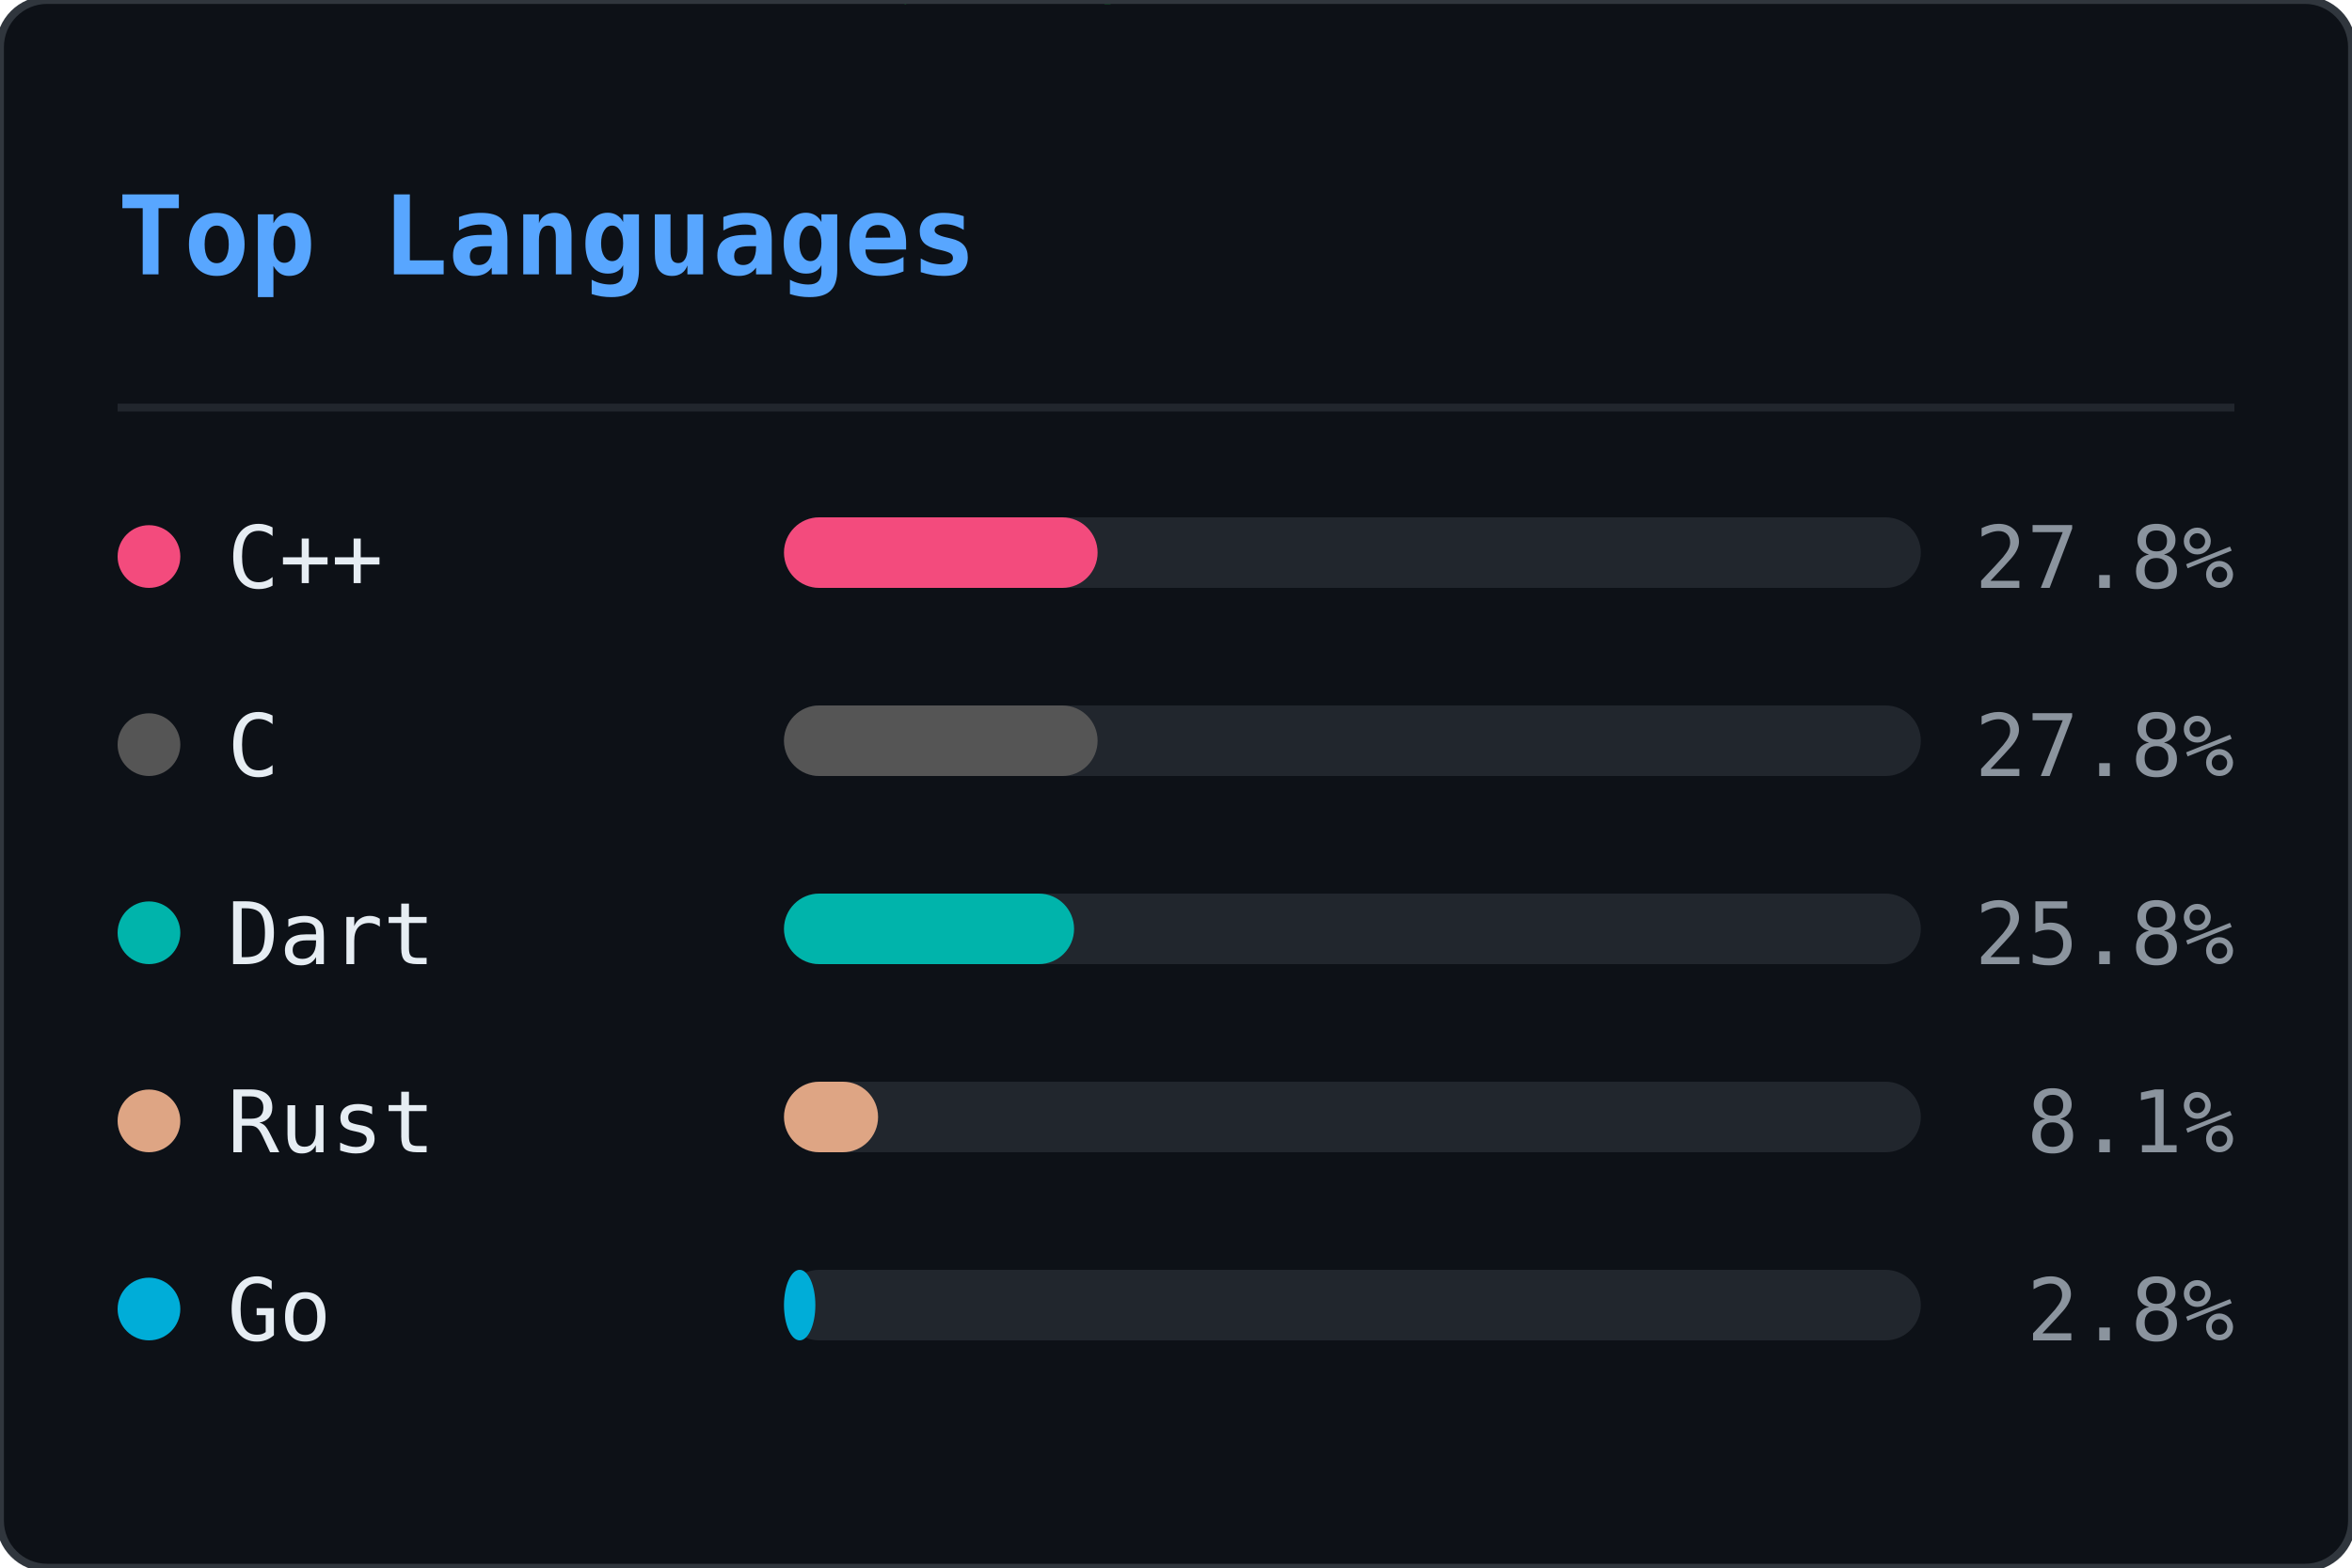
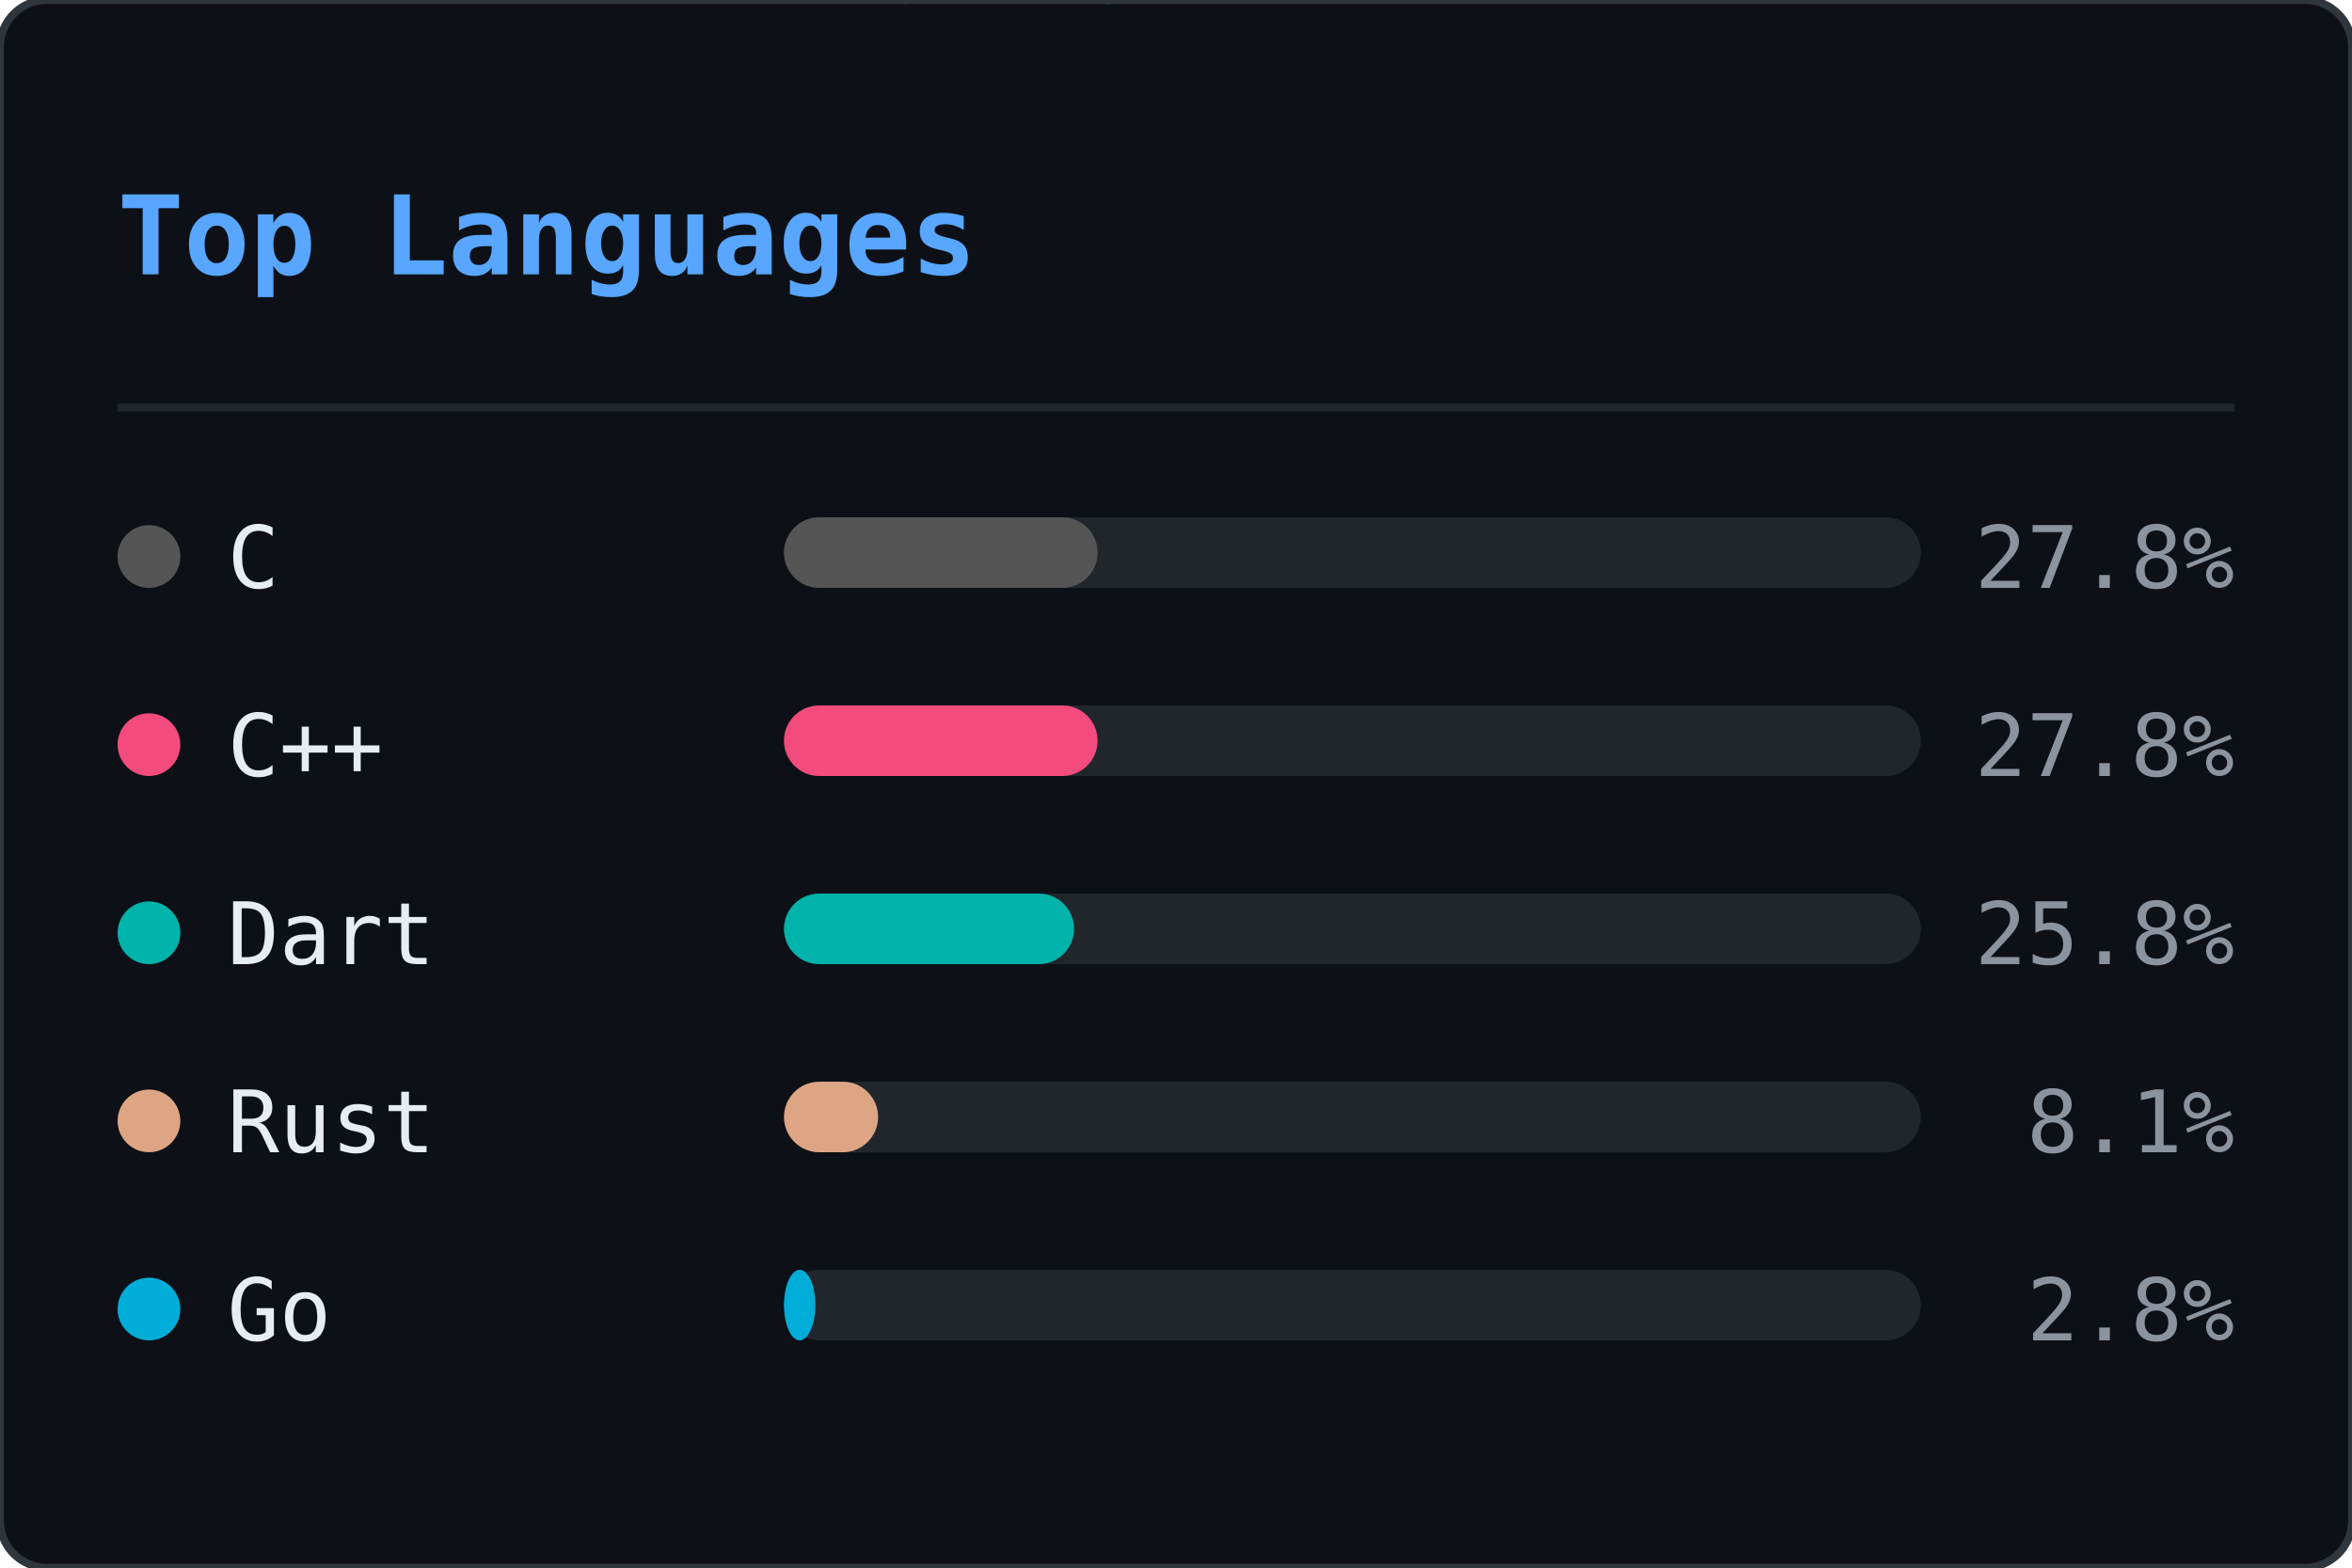
<svg xmlns="http://www.w3.org/2000/svg" width="300" height="200" viewBox="0 0 300 200">
  <defs>
    <clipPath id="ln-clip">
      <rect width="300" height="200" rx="6" />
    </clipPath>
  </defs>
  <rect width="300" height="200" rx="6" fill="#0d1117" />
  <g clip-path="url(#ln-clip)">
    <g opacity="0.22">
      <style>@keyframes ln0{from{transform:translateY(-46px)}to{transform:translateY(214px)}}@keyframes ln1{from{transform:translateY(-46px)}to{transform:translateY(214px)}}@keyframes ln2{from{transform:translateY(-46px)}to{transform:translateY(214px)}}@keyframes ln3{from{transform:translateY(-46px)}to{transform:translateY(214px)}}@keyframes ln4{from{transform:translateY(-46px)}to{transform:translateY(214px)}}@keyframes ln5{from{transform:translateY(-46px)}to{transform:translateY(214px)}}@keyframes ln6{from{transform:translateY(-46px)}to{transform:translateY(214px)}}@keyframes ln7{from{transform:translateY(-46px)}to{transform:translateY(214px)}}@keyframes ln8{from{transform:translateY(-46px)}to{transform:translateY(214px)}}@keyframes ln9{from{transform:translateY(-46px)}to{transform:translateY(214px)}}@keyframes ln10{from{transform:translateY(-46px)}to{transform:translateY(214px)}}@keyframes ln11{from{transform:translateY(-46px)}to{transform:translateY(214px)}}@keyframes ln12{from{transform:translateY(-46px)}to{transform:translateY(214px)}}@keyframes ln13{from{transform:translateY(-46px)}to{transform:translateY(214px)}}@keyframes ln14{from{transform:translateY(-46px)}to{transform:translateY(214px)}}@keyframes ln15{from{transform:translateY(-46px)}to{transform:translateY(214px)}}@keyframes ln16{from{transform:translateY(-46px)}to{transform:translateY(214px)}}@keyframes ln17{from{transform:translateY(-46px)}to{transform:translateY(214px)}}@keyframes ln18{from{transform:translateY(-46px)}to{transform:translateY(214px)}}@keyframes ln19{from{transform:translateY(-46px)}to{transform:translateY(214px)}}@keyframes ln20{from{transform:translateY(-46px)}to{transform:translateY(214px)}}@keyframes ln21{from{transform:translateY(-46px)}to{transform:translateY(214px)}}@keyframes ln22{from{transform:translateY(-46px)}to{transform:translateY(214px)}}</style>
      <g style="animation:ln0 1.92s linear infinite;animation-delay:-0.55s">
        <text x="93" y="0" font-family="monospace" font-size="12" fill="#00ff41">ｿ</text>
        <text x="93" y="-14" font-family="monospace" font-size="12" fill="#00ff41" opacity="0.75">7</text>
        <text x="93" y="-28" font-family="monospace" font-size="12" fill="#00ff41" opacity="0.50">3</text>
        <text x="93" y="-42" font-family="monospace" font-size="12" fill="#00ff41" opacity="0.25">ﾑ</text>
      </g>
      <g style="animation:ln1 2.40s linear infinite;animation-delay:-0.40s">
        <text x="41" y="0" font-family="monospace" font-size="12" fill="#00ff41">ｶ</text>
        <text x="41" y="-14" font-family="monospace" font-size="12" fill="#00ff41" opacity="0.75">ｭ</text>
        <text x="41" y="-28" font-family="monospace" font-size="12" fill="#00ff41" opacity="0.50">ｳ</text>
        <text x="41" y="-42" font-family="monospace" font-size="12" fill="#00ff41" opacity="0.25">ﾎ</text>
      </g>
      <g style="animation:ln2 2.75s linear infinite;animation-delay:-0.79s">
        <text x="205" y="0" font-family="monospace" font-size="12" fill="#00ff41">1</text>
        <text x="205" y="-14" font-family="monospace" font-size="12" fill="#00ff41" opacity="0.75">ﾀ</text>
        <text x="205" y="-28" font-family="monospace" font-size="12" fill="#00ff41" opacity="0.50">ﾓ</text>
        <text x="205" y="-42" font-family="monospace" font-size="12" fill="#00ff41" opacity="0.25">6</text>
      </g>
      <g style="animation:ln3 1.66s linear infinite;animation-delay:-0.60s">
        <text x="137" y="0" font-family="monospace" font-size="12" fill="#00ff41">ｮ</text>
        <text x="137" y="-14" font-family="monospace" font-size="12" fill="#00ff41" opacity="0.75">ｽ</text>
        <text x="137" y="-28" font-family="monospace" font-size="12" fill="#00ff41" opacity="0.50">ｾ</text>
        <text x="137" y="-42" font-family="monospace" font-size="12" fill="#00ff41" opacity="0.25">ｫ</text>
      </g>
      <g style="animation:ln4 2.63s linear infinite;animation-delay:-1.74s">
        <text x="37" y="0" font-family="monospace" font-size="12" fill="#00ff41">ｿ</text>
        <text x="37" y="-14" font-family="monospace" font-size="12" fill="#00ff41" opacity="0.75">ﾍ</text>
        <text x="37" y="-28" font-family="monospace" font-size="12" fill="#00ff41" opacity="0.50">ｨ</text>
        <text x="37" y="-42" font-family="monospace" font-size="12" fill="#00ff41" opacity="0.25">5</text>
      </g>
      <g style="animation:ln5 3.08s linear infinite;animation-delay:-2.49s">
        <text x="81" y="0" font-family="monospace" font-size="12" fill="#00ff41">2</text>
        <text x="81" y="-14" font-family="monospace" font-size="12" fill="#00ff41" opacity="0.75">ｻ</text>
        <text x="81" y="-28" font-family="monospace" font-size="12" fill="#00ff41" opacity="0.50">8</text>
        <text x="81" y="-42" font-family="monospace" font-size="12" fill="#00ff41" opacity="0.25">ﾑ</text>
      </g>
      <g style="animation:ln6 1.75s linear infinite;animation-delay:-1.65s">
        <text x="149" y="0" font-family="monospace" font-size="12" fill="#00ff41">ﾔ</text>
        <text x="149" y="-14" font-family="monospace" font-size="12" fill="#00ff41" opacity="0.75">6</text>
        <text x="149" y="-28" font-family="monospace" font-size="12" fill="#00ff41" opacity="0.50">ﾓ</text>
        <text x="149" y="-42" font-family="monospace" font-size="12" fill="#00ff41" opacity="0.25">ﾑ</text>
      </g>
      <g style="animation:ln7 2.87s linear infinite;animation-delay:-0.22s">
        <text x="133" y="0" font-family="monospace" font-size="12" fill="#00ff41">ｺ</text>
        <text x="133" y="-14" font-family="monospace" font-size="12" fill="#00ff41" opacity="0.75">ｬ</text>
        <text x="133" y="-28" font-family="monospace" font-size="12" fill="#00ff41" opacity="0.50">ﾋ</text>
        <text x="133" y="-42" font-family="monospace" font-size="12" fill="#00ff41" opacity="0.25">6</text>
      </g>
      <g style="animation:ln8 2.04s linear infinite;animation-delay:-0.62s">
        <text x="113" y="0" font-family="monospace" font-size="12" fill="#00ff41">ｩ</text>
        <text x="113" y="-14" font-family="monospace" font-size="12" fill="#00ff41" opacity="0.75">ﾘ</text>
        <text x="113" y="-28" font-family="monospace" font-size="12" fill="#00ff41" opacity="0.50">ﾂ</text>
        <text x="113" y="-42" font-family="monospace" font-size="12" fill="#00ff41" opacity="0.25">0</text>
      </g>
      <g style="animation:ln9 2.67s linear infinite;animation-delay:-1.60s">
        <text x="17" y="0" font-family="monospace" font-size="12" fill="#00ff41">ﾎ</text>
        <text x="17" y="-14" font-family="monospace" font-size="12" fill="#00ff41" opacity="0.75">5</text>
        <text x="17" y="-28" font-family="monospace" font-size="12" fill="#00ff41" opacity="0.50">ｵ</text>
        <text x="17" y="-42" font-family="monospace" font-size="12" fill="#00ff41" opacity="0.25">5</text>
      </g>
      <g style="animation:ln10 1.99s linear infinite;animation-delay:-0.10s">
        <text x="225" y="0" font-family="monospace" font-size="12" fill="#00ff41">ﾊ</text>
        <text x="225" y="-14" font-family="monospace" font-size="12" fill="#00ff41" opacity="0.75">ﾗ</text>
        <text x="225" y="-28" font-family="monospace" font-size="12" fill="#00ff41" opacity="0.50">ｧ</text>
        <text x="225" y="-42" font-family="monospace" font-size="12" fill="#00ff41" opacity="0.25">ｺ</text>
      </g>
      <g style="animation:ln11 1.72s linear infinite;animation-delay:-0.65s">
        <text x="105" y="0" font-family="monospace" font-size="12" fill="#00ff41">ﾁ</text>
        <text x="105" y="-14" font-family="monospace" font-size="12" fill="#00ff41" opacity="0.75">ｹ</text>
        <text x="105" y="-28" font-family="monospace" font-size="12" fill="#00ff41" opacity="0.50">ﾒ</text>
        <text x="105" y="-42" font-family="monospace" font-size="12" fill="#00ff41" opacity="0.25">ﾎ</text>
      </g>
      <g style="animation:ln12 1.89s linear infinite;animation-delay:-1.40s">
        <text x="157" y="0" font-family="monospace" font-size="12" fill="#00ff41">ﾝ</text>
        <text x="157" y="-14" font-family="monospace" font-size="12" fill="#00ff41" opacity="0.75">ﾊ</text>
        <text x="157" y="-28" font-family="monospace" font-size="12" fill="#00ff41" opacity="0.50">ﾀ</text>
        <text x="157" y="-42" font-family="monospace" font-size="12" fill="#00ff41" opacity="0.25">ｲ</text>
      </g>
      <g style="animation:ln13 1.87s linear infinite;animation-delay:-0.50s">
        <text x="65" y="0" font-family="monospace" font-size="12" fill="#00ff41">ｪ</text>
        <text x="65" y="-14" font-family="monospace" font-size="12" fill="#00ff41" opacity="0.75">ｮ</text>
        <text x="65" y="-28" font-family="monospace" font-size="12" fill="#00ff41" opacity="0.50">ﾏ</text>
        <text x="65" y="-42" font-family="monospace" font-size="12" fill="#00ff41" opacity="0.25">1</text>
      </g>
      <g style="animation:ln14 3.09s linear infinite;animation-delay:-1.87s">
        <text x="17" y="0" font-family="monospace" font-size="12" fill="#00ff41">ﾜ</text>
        <text x="17" y="-14" font-family="monospace" font-size="12" fill="#00ff41" opacity="0.75">ﾐ</text>
        <text x="17" y="-28" font-family="monospace" font-size="12" fill="#00ff41" opacity="0.50">ｸ</text>
        <text x="17" y="-42" font-family="monospace" font-size="12" fill="#00ff41" opacity="0.25">ｪ</text>
      </g>
      <g style="animation:ln15 1.72s linear infinite;animation-delay:-0.81s">
        <text x="133" y="0" font-family="monospace" font-size="12" fill="#00ff41">5</text>
        <text x="133" y="-14" font-family="monospace" font-size="12" fill="#00ff41" opacity="0.75">ｹ</text>
        <text x="133" y="-28" font-family="monospace" font-size="12" fill="#00ff41" opacity="0.50">0</text>
        <text x="133" y="-42" font-family="monospace" font-size="12" fill="#00ff41" opacity="0.25">ﾅ</text>
      </g>
      <g style="animation:ln16 2.04s linear infinite;animation-delay:-0.70s">
        <text x="41" y="0" font-family="monospace" font-size="12" fill="#00ff41">ｫ</text>
        <text x="41" y="-14" font-family="monospace" font-size="12" fill="#00ff41" opacity="0.75">ﾑ</text>
        <text x="41" y="-28" font-family="monospace" font-size="12" fill="#00ff41" opacity="0.50">8</text>
        <text x="41" y="-42" font-family="monospace" font-size="12" fill="#00ff41" opacity="0.25">ﾆ</text>
      </g>
      <g style="animation:ln17 2.90s linear infinite;animation-delay:-0.60s">
        <text x="89" y="0" font-family="monospace" font-size="12" fill="#00ff41">ｼ</text>
        <text x="89" y="-14" font-family="monospace" font-size="12" fill="#00ff41" opacity="0.75">ﾒ</text>
        <text x="89" y="-28" font-family="monospace" font-size="12" fill="#00ff41" opacity="0.50">ﾏ</text>
        <text x="89" y="-42" font-family="monospace" font-size="12" fill="#00ff41" opacity="0.25">9</text>
      </g>
      <g style="animation:ln18 1.79s linear infinite;animation-delay:-0.72s">
        <text x="261" y="0" font-family="monospace" font-size="12" fill="#00ff41">ﾗ</text>
        <text x="261" y="-14" font-family="monospace" font-size="12" fill="#00ff41" opacity="0.75">ﾝ</text>
        <text x="261" y="-28" font-family="monospace" font-size="12" fill="#00ff41" opacity="0.50">ﾚ</text>
        <text x="261" y="-42" font-family="monospace" font-size="12" fill="#00ff41" opacity="0.25">9</text>
      </g>
      <g style="animation:ln19 2.43s linear infinite;animation-delay:-2.21s">
        <text x="265" y="0" font-family="monospace" font-size="12" fill="#00ff41">8</text>
        <text x="265" y="-14" font-family="monospace" font-size="12" fill="#00ff41" opacity="0.75">ｽ</text>
        <text x="265" y="-28" font-family="monospace" font-size="12" fill="#00ff41" opacity="0.50">6</text>
        <text x="265" y="-42" font-family="monospace" font-size="12" fill="#00ff41" opacity="0.25">ﾗ</text>
      </g>
      <g style="animation:ln20 1.60s linear infinite;animation-delay:-0.29s">
        <text x="109" y="0" font-family="monospace" font-size="12" fill="#00ff41">ﾌ</text>
        <text x="109" y="-14" font-family="monospace" font-size="12" fill="#00ff41" opacity="0.75">ｧ</text>
        <text x="109" y="-28" font-family="monospace" font-size="12" fill="#00ff41" opacity="0.50">ﾅ</text>
        <text x="109" y="-42" font-family="monospace" font-size="12" fill="#00ff41" opacity="0.25">ﾒ</text>
      </g>
      <g style="animation:ln21 1.83s linear infinite;animation-delay:-1.82s">
        <text x="281" y="0" font-family="monospace" font-size="12" fill="#00ff41">ﾁ</text>
        <text x="281" y="-14" font-family="monospace" font-size="12" fill="#00ff41" opacity="0.75">ﾔ</text>
        <text x="281" y="-28" font-family="monospace" font-size="12" fill="#00ff41" opacity="0.50">4</text>
        <text x="281" y="-42" font-family="monospace" font-size="12" fill="#00ff41" opacity="0.25">ｲ</text>
      </g>
      <g style="animation:ln22 2.18s linear infinite;animation-delay:-0.55s">
        <text x="193" y="0" font-family="monospace" font-size="12" fill="#00ff41">8</text>
        <text x="193" y="-14" font-family="monospace" font-size="12" fill="#00ff41" opacity="0.75">ｽ</text>
        <text x="193" y="-28" font-family="monospace" font-size="12" fill="#00ff41" opacity="0.50">ﾓ</text>
        <text x="193" y="-42" font-family="monospace" font-size="12" fill="#00ff41" opacity="0.25">0</text>
      </g>
    </g>
  </g>
  <rect width="300" height="200" rx="6" fill="none" stroke="#30363d" stroke-width="1" />
  <text x="15" y="35" font-family="monospace" font-size="14" font-weight="600" fill="#58a6ff">Top Languages</text>
  <line x1="15" y1="52" x2="285" y2="52" stroke="#21262d" stroke-width="1" />
-   <circle cx="19" cy="71" r="4" fill="#f34b7d" />
-   <text x="29" y="75" font-family="monospace" font-size="11" fill="#e6edf3">C++</text>
+   <circle cx="19" cy="71" r="4" fill="#555555" />
+   <text x="29" y="75" font-family="monospace" font-size="11" fill="#e6edf3">C</text>
  <rect x="100" y="66" width="145" height="9" rx="4.5" fill="#21262d" />
-   <rect x="100" y="66" width="40" height="9" rx="4.5" fill="#f34b7d" />
+   <rect x="100" y="66" width="40" height="9" rx="4.5" fill="#555555" />
  <text x="285" y="75" text-anchor="end" font-family="monospace" font-size="11" fill="#8b949e">27.8%</text>
-   <circle cx="19" cy="95" r="4" fill="#555555" />
-   <text x="29" y="99" font-family="monospace" font-size="11" fill="#e6edf3">C</text>
+   <circle cx="19" cy="95" r="4" fill="#f34b7d" />
+   <text x="29" y="99" font-family="monospace" font-size="11" fill="#e6edf3">C++</text>
  <rect x="100" y="90" width="145" height="9" rx="4.5" fill="#21262d" />
-   <rect x="100" y="90" width="40" height="9" rx="4.5" fill="#555555" />
+   <rect x="100" y="90" width="40" height="9" rx="4.5" fill="#f34b7d" />
  <text x="285" y="99" text-anchor="end" font-family="monospace" font-size="11" fill="#8b949e">27.8%</text>
  <circle cx="19" cy="119" r="4" fill="#00B4AB" />
  <text x="29" y="123" font-family="monospace" font-size="11" fill="#e6edf3">Dart</text>
  <rect x="100" y="114" width="145" height="9" rx="4.5" fill="#21262d" />
  <rect x="100" y="114" width="37" height="9" rx="4.5" fill="#00B4AB" />
  <text x="285" y="123" text-anchor="end" font-family="monospace" font-size="11" fill="#8b949e">25.8%</text>
  <circle cx="19" cy="143" r="4" fill="#dea584" />
  <text x="29" y="147" font-family="monospace" font-size="11" fill="#e6edf3">Rust</text>
  <rect x="100" y="138" width="145" height="9" rx="4.5" fill="#21262d" />
  <rect x="100" y="138" width="12" height="9" rx="4.5" fill="#dea584" />
  <text x="285" y="147" text-anchor="end" font-family="monospace" font-size="11" fill="#8b949e">8.1%</text>
  <circle cx="19" cy="167" r="4" fill="#00ADD8" />
  <text x="29" y="171" font-family="monospace" font-size="11" fill="#e6edf3">Go</text>
  <rect x="100" y="162" width="145" height="9" rx="4.5" fill="#21262d" />
  <rect x="100" y="162" width="4" height="9" rx="4.5" fill="#00ADD8" />
  <text x="285" y="171" text-anchor="end" font-family="monospace" font-size="11" fill="#8b949e">2.8%</text>
</svg>
